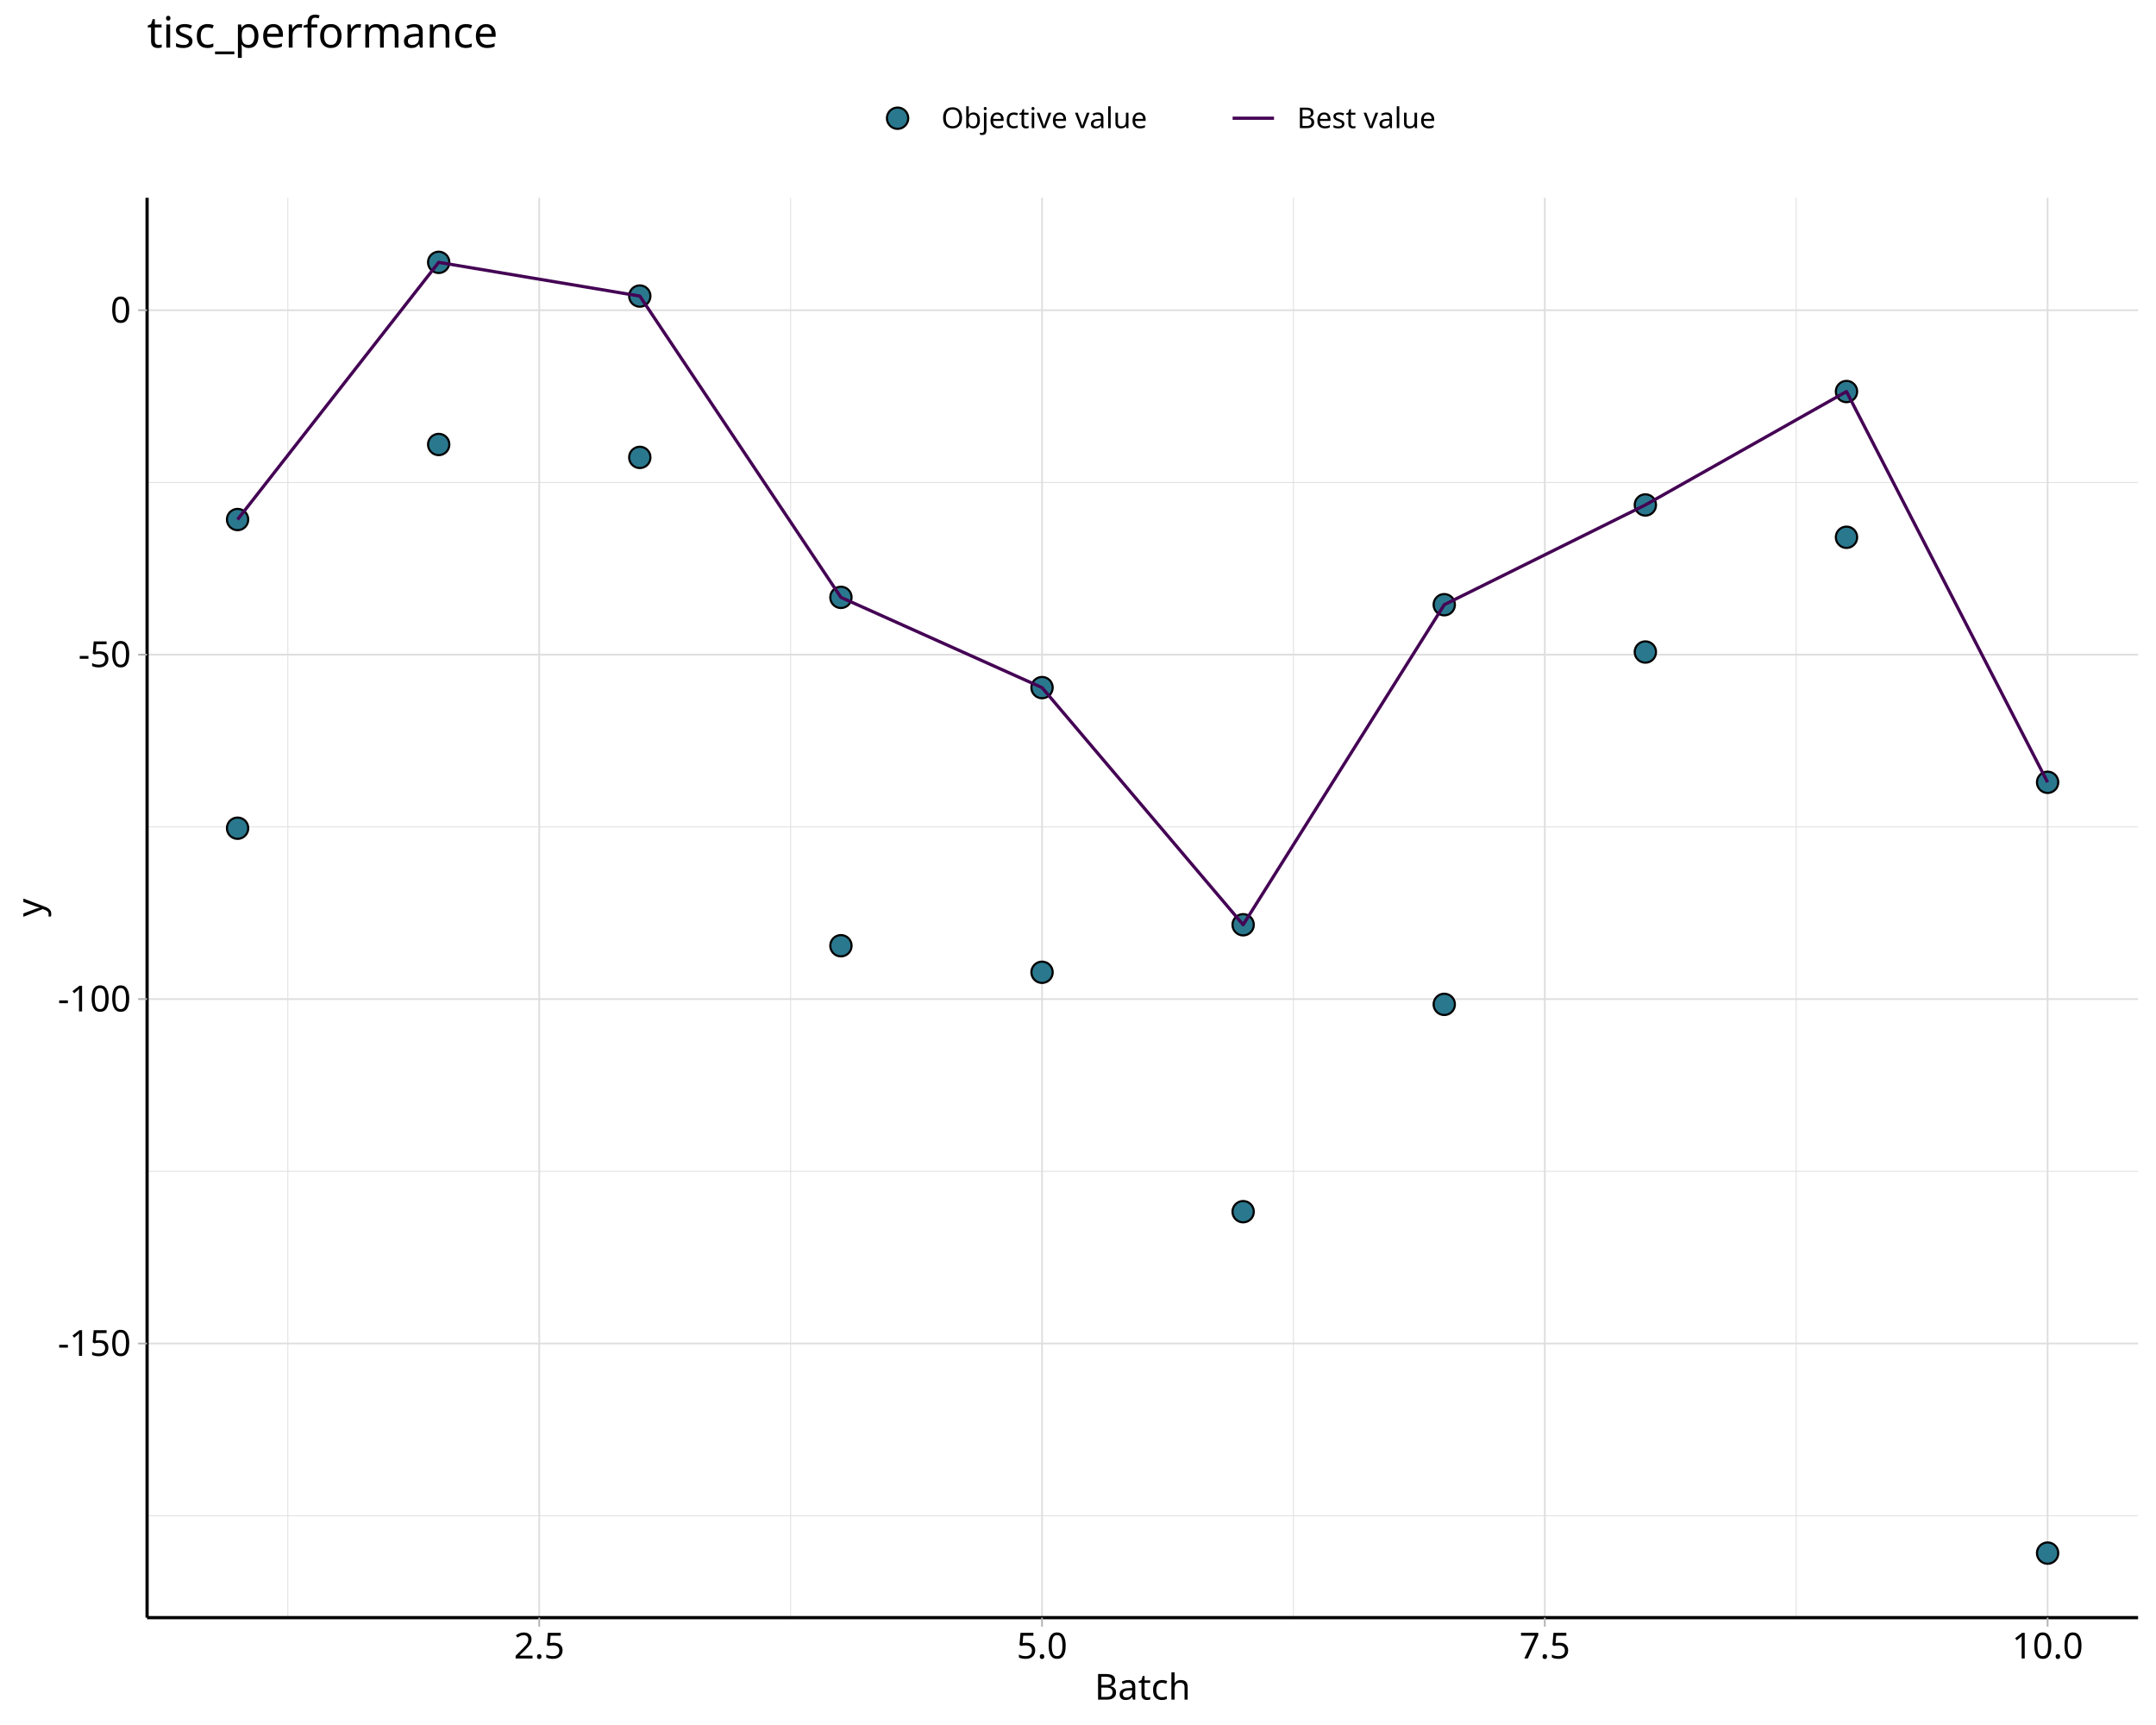
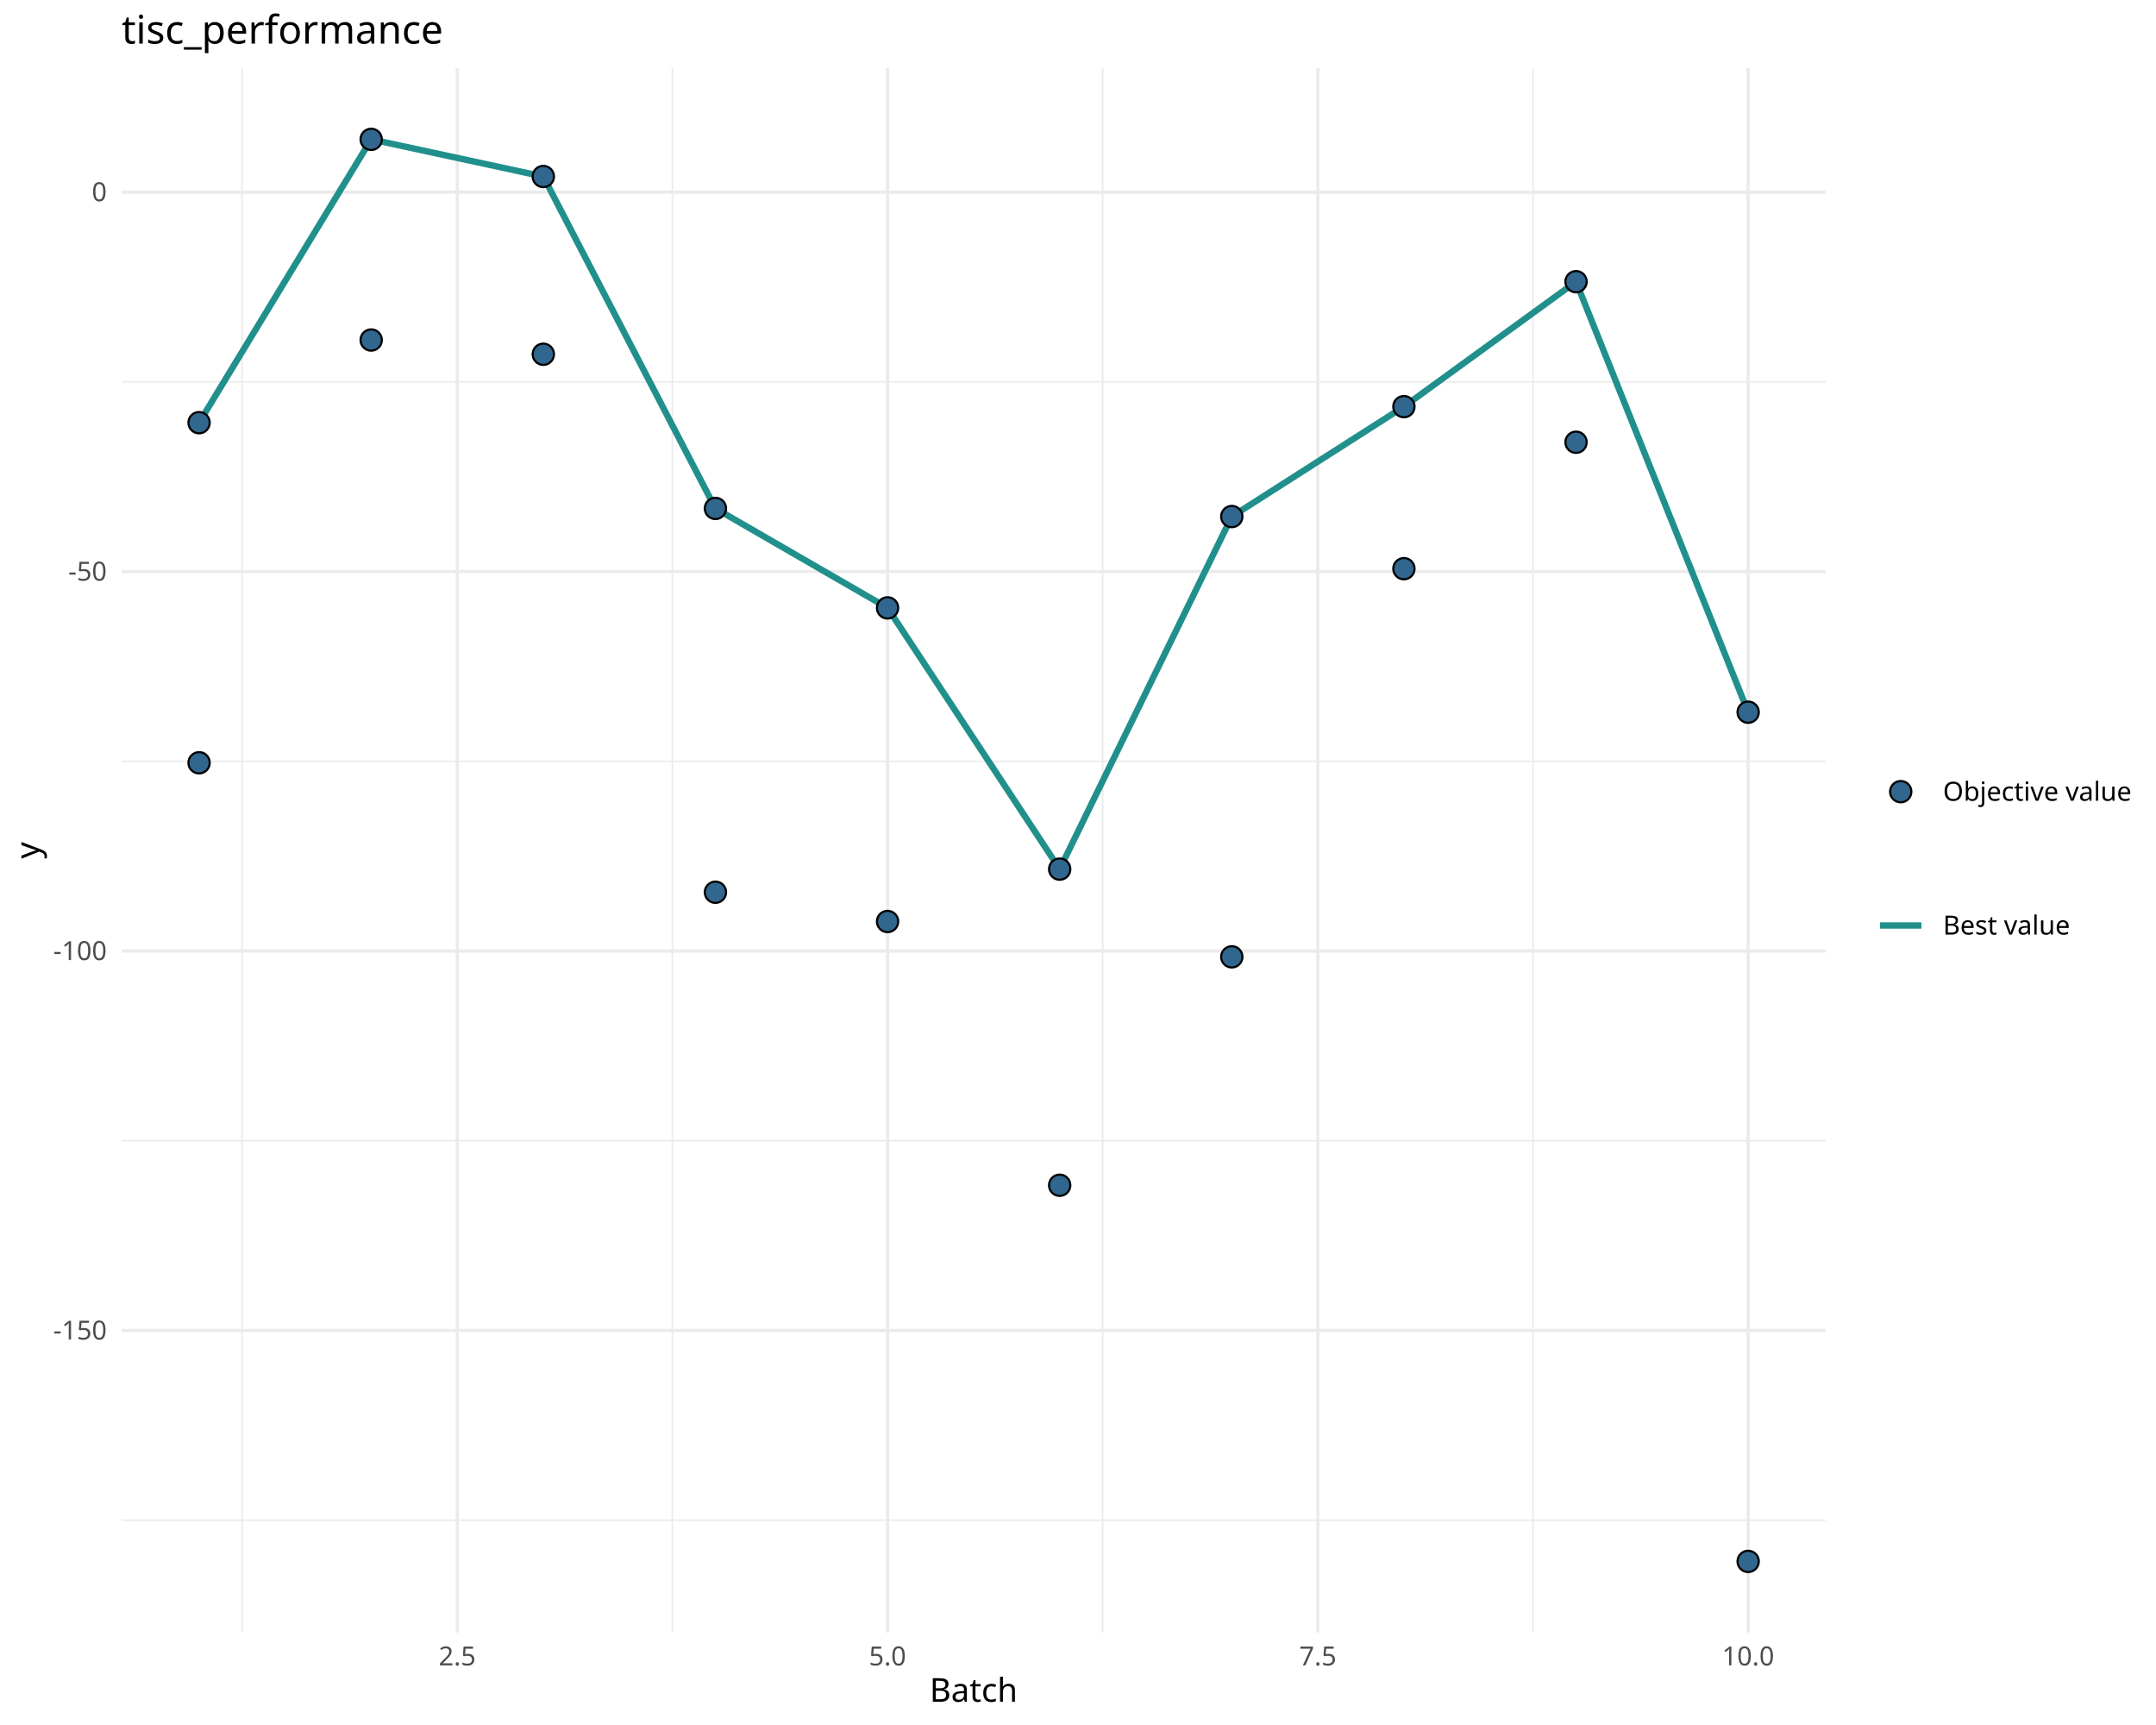
<svg xmlns="http://www.w3.org/2000/svg" class="svglite" data-engine-version="2.0" width="720.00pt" height="576.00pt" viewBox="0 0 720.00 576.00">
  <defs>
    <style type="text/css">
    .svglite line, .svglite polyline, .svglite polygon, .svglite path, .svglite rect, .svglite circle {
      fill: none;
      stroke: #000000;
      stroke-linecap: round;
      stroke-linejoin: round;
      stroke-miterlimit: 10.00;
    }
  </style>
  </defs>
  <rect width="100%" height="100%" style="stroke: none; fill: #FFFFFF;" />
  <defs>
    <clipPath id="cpMC4wMHw3MjAuMDB8MC4wMHw1NzYuMDA=">
      <rect x="0.00" y="0.00" width="720.00" height="576.00" />
    </clipPath>
  </defs>
  <g clip-path="url(#cpMC4wMHw3MjAuMDB8MC4wMHw1NzYuMDA=)">
-     <rect x="0.00" y="0.00" width="720.00" height="576.00" style="stroke-width: 1.16; stroke: #FFFFFF; fill: #FFFFFF;" />
-   </g>
+ </g>
  <defs>
-     <clipPath id="cpNDkuMTJ8NzE0LjAyfDY2LjA1fDU0MC4xNQ==">
-       <rect x="49.12" y="66.05" width="664.91" height="474.11" />
+     <clipPath id="cpNDAuNjJ8NjA5LjY3fDIyLjc4fDU0NS4xMQ==">
+       <rect x="40.62" y="22.78" width="569.05" height="522.33" />
    </clipPath>
  </defs>
-   <g clip-path="url(#cpNDkuMTJ8NzE0LjAyfDY2LjA1fDU0MC4xNQ==)">
-     <rect x="49.12" y="66.05" width="664.91" height="474.11" style="stroke-width: 1.16; stroke: none; fill: #FFFFFF;" />
-     <polyline points="49.12,506.12 714.02,506.12 " style="stroke-width: 0.29; stroke: #DEDEDE; stroke-linecap: butt;" />
-     <polyline points="49.12,391.11 714.02,391.11 " style="stroke-width: 0.29; stroke: #DEDEDE; stroke-linecap: butt;" />
-     <polyline points="49.12,276.10 714.02,276.10 " style="stroke-width: 0.29; stroke: #DEDEDE; stroke-linecap: butt;" />
-     <polyline points="49.12,161.10 714.02,161.10 " style="stroke-width: 0.29; stroke: #DEDEDE; stroke-linecap: butt;" />
-     <polyline points="96.13,540.15 96.13,66.05 " style="stroke-width: 0.29; stroke: #DEDEDE; stroke-linecap: butt;" />
-     <polyline points="264.03,540.15 264.03,66.05 " style="stroke-width: 0.29; stroke: #DEDEDE; stroke-linecap: butt;" />
-     <polyline points="431.94,540.15 431.94,66.05 " style="stroke-width: 0.29; stroke: #DEDEDE; stroke-linecap: butt;" />
-     <polyline points="599.85,540.15 599.85,66.05 " style="stroke-width: 0.29; stroke: #DEDEDE; stroke-linecap: butt;" />
-     <polyline points="49.12,448.61 714.02,448.61 " style="stroke-width: 0.58; stroke: #DEDEDE; stroke-linecap: butt;" />
-     <polyline points="49.12,333.61 714.02,333.61 " style="stroke-width: 0.58; stroke: #DEDEDE; stroke-linecap: butt;" />
-     <polyline points="49.12,218.60 714.02,218.60 " style="stroke-width: 0.58; stroke: #DEDEDE; stroke-linecap: butt;" />
-     <polyline points="49.12,103.59 714.02,103.59 " style="stroke-width: 0.58; stroke: #DEDEDE; stroke-linecap: butt;" />
-     <polyline points="180.08,540.15 180.08,66.05 " style="stroke-width: 0.58; stroke: #DEDEDE; stroke-linecap: butt;" />
-     <polyline points="347.99,540.15 347.99,66.05 " style="stroke-width: 0.58; stroke: #DEDEDE; stroke-linecap: butt;" />
-     <polyline points="515.89,540.15 515.89,66.05 " style="stroke-width: 0.58; stroke: #DEDEDE; stroke-linecap: butt;" />
-     <polyline points="683.80,540.15 683.80,66.05 " style="stroke-width: 0.58; stroke: #DEDEDE; stroke-linecap: butt;" />
-     <circle cx="79.34" cy="173.48" r="3.56" style="stroke-width: 0.71; fill: #2A788E;" />
-     <circle cx="79.34" cy="276.55" r="3.56" style="stroke-width: 0.71; fill: #2A788E;" />
-     <circle cx="146.50" cy="148.42" r="3.56" style="stroke-width: 0.71; fill: #2A788E;" />
-     <circle cx="146.50" cy="87.60" r="3.56" style="stroke-width: 0.71; fill: #2A788E;" />
-     <circle cx="213.66" cy="98.86" r="3.56" style="stroke-width: 0.71; fill: #2A788E;" />
-     <circle cx="213.66" cy="152.73" r="3.56" style="stroke-width: 0.71; fill: #2A788E;" />
-     <circle cx="280.83" cy="199.47" r="3.56" style="stroke-width: 0.71; fill: #2A788E;" />
-     <circle cx="280.83" cy="315.79" r="3.56" style="stroke-width: 0.71; fill: #2A788E;" />
-     <circle cx="347.99" cy="229.60" r="3.56" style="stroke-width: 0.71; fill: #2A788E;" />
-     <circle cx="347.99" cy="324.66" r="3.56" style="stroke-width: 0.71; fill: #2A788E;" />
-     <circle cx="415.15" cy="308.79" r="3.56" style="stroke-width: 0.71; fill: #2A788E;" />
-     <circle cx="415.15" cy="404.60" r="3.56" style="stroke-width: 0.71; fill: #2A788E;" />
-     <circle cx="482.31" cy="335.37" r="3.56" style="stroke-width: 0.71; fill: #2A788E;" />
-     <circle cx="482.31" cy="201.92" r="3.56" style="stroke-width: 0.71; fill: #2A788E;" />
-     <circle cx="549.47" cy="168.61" r="3.56" style="stroke-width: 0.71; fill: #2A788E;" />
-     <circle cx="549.47" cy="217.72" r="3.56" style="stroke-width: 0.71; fill: #2A788E;" />
-     <circle cx="616.64" cy="130.74" r="3.56" style="stroke-width: 0.71; fill: #2A788E;" />
-     <circle cx="616.64" cy="179.40" r="3.56" style="stroke-width: 0.71; fill: #2A788E;" />
-     <circle cx="683.80" cy="518.60" r="3.56" style="stroke-width: 0.71; fill: #2A788E;" />
-     <circle cx="683.80" cy="261.22" r="3.56" style="stroke-width: 0.71; fill: #2A788E;" />
-     <polyline points="79.34,173.48 146.50,87.60 213.66,98.86 280.83,199.47 347.99,229.60 415.15,308.79 482.31,201.92 549.47,168.61 616.64,130.74 683.80,261.22 " style="stroke-width: 1.07; stroke: #440154; stroke-linecap: butt;" />
+   <g clip-path="url(#cpNDAuNjJ8NjA5LjY3fDIyLjc4fDU0NS4xMQ==)">
+     <polyline points="40.62,507.61 609.67,507.61 " style="stroke-width: 0.53; stroke: #EBEBEB; stroke-linecap: butt;" />
+     <polyline points="40.62,380.91 609.67,380.91 " style="stroke-width: 0.53; stroke: #EBEBEB; stroke-linecap: butt;" />
+     <polyline points="40.62,254.20 609.67,254.20 " style="stroke-width: 0.53; stroke: #EBEBEB; stroke-linecap: butt;" />
+     <polyline points="40.62,127.50 609.67,127.50 " style="stroke-width: 0.53; stroke: #EBEBEB; stroke-linecap: butt;" />
+     <polyline points="80.85,545.11 80.85,22.78 " style="stroke-width: 0.53; stroke: #EBEBEB; stroke-linecap: butt;" />
+     <polyline points="224.55,545.11 224.55,22.78 " style="stroke-width: 0.53; stroke: #EBEBEB; stroke-linecap: butt;" />
+     <polyline points="368.25,545.11 368.25,22.78 " style="stroke-width: 0.53; stroke: #EBEBEB; stroke-linecap: butt;" />
+     <polyline points="511.95,545.11 511.95,22.78 " style="stroke-width: 0.53; stroke: #EBEBEB; stroke-linecap: butt;" />
+     <polyline points="40.62,444.26 609.67,444.26 " style="stroke-width: 1.07; stroke: #EBEBEB; stroke-linecap: butt;" />
+     <polyline points="40.62,317.56 609.67,317.56 " style="stroke-width: 1.07; stroke: #EBEBEB; stroke-linecap: butt;" />
+     <polyline points="40.62,190.85 609.67,190.85 " style="stroke-width: 1.07; stroke: #EBEBEB; stroke-linecap: butt;" />
+     <polyline points="40.62,64.15 609.67,64.15 " style="stroke-width: 1.07; stroke: #EBEBEB; stroke-linecap: butt;" />
+     <polyline points="152.70,545.11 152.70,22.78 " style="stroke-width: 1.07; stroke: #EBEBEB; stroke-linecap: butt;" />
+     <polyline points="296.40,545.11 296.40,22.78 " style="stroke-width: 1.07; stroke: #EBEBEB; stroke-linecap: butt;" />
+     <polyline points="440.10,545.11 440.10,22.78 " style="stroke-width: 1.07; stroke: #EBEBEB; stroke-linecap: butt;" />
+     <polyline points="583.80,545.11 583.80,22.78 " style="stroke-width: 1.07; stroke: #EBEBEB; stroke-linecap: butt;" />
+     <polyline points="66.48,141.14 123.96,46.53 181.44,58.94 238.92,169.77 296.40,202.98 353.88,290.21 411.36,172.48 468.84,135.78 526.32,94.06 583.80,237.81 " style="stroke-width: 2.13; stroke: #21908C; stroke-linecap: butt;" />
+     <circle cx="66.48" cy="141.14" r="3.56" style="stroke-width: 0.71; fill: #31678E;" />
+     <circle cx="66.48" cy="254.70" r="3.56" style="stroke-width: 0.71; fill: #31678E;" />
+     <circle cx="123.96" cy="113.54" r="3.56" style="stroke-width: 0.71; fill: #31678E;" />
+     <circle cx="123.96" cy="46.53" r="3.56" style="stroke-width: 0.71; fill: #31678E;" />
+     <circle cx="181.44" cy="58.94" r="3.56" style="stroke-width: 0.71; fill: #31678E;" />
+     <circle cx="181.44" cy="118.29" r="3.56" style="stroke-width: 0.71; fill: #31678E;" />
+     <circle cx="238.92" cy="169.77" r="3.56" style="stroke-width: 0.71; fill: #31678E;" />
+     <circle cx="238.92" cy="297.93" r="3.56" style="stroke-width: 0.71; fill: #31678E;" />
+     <circle cx="296.40" cy="202.98" r="3.56" style="stroke-width: 0.71; fill: #31678E;" />
+     <circle cx="296.40" cy="307.70" r="3.56" style="stroke-width: 0.71; fill: #31678E;" />
+     <circle cx="353.88" cy="290.21" r="3.56" style="stroke-width: 0.71; fill: #31678E;" />
+     <circle cx="353.88" cy="395.77" r="3.56" style="stroke-width: 0.71; fill: #31678E;" />
+     <circle cx="411.36" cy="319.50" r="3.56" style="stroke-width: 0.71; fill: #31678E;" />
+     <circle cx="411.36" cy="172.48" r="3.56" style="stroke-width: 0.71; fill: #31678E;" />
+     <circle cx="468.84" cy="135.78" r="3.56" style="stroke-width: 0.71; fill: #31678E;" />
+     <circle cx="468.84" cy="189.89" r="3.56" style="stroke-width: 0.71; fill: #31678E;" />
+     <circle cx="526.32" cy="94.06" r="3.56" style="stroke-width: 0.71; fill: #31678E;" />
+     <circle cx="526.32" cy="147.67" r="3.56" style="stroke-width: 0.71; fill: #31678E;" />
+     <circle cx="583.80" cy="521.37" r="3.56" style="stroke-width: 0.71; fill: #31678E;" />
+     <circle cx="583.80" cy="237.81" r="3.56" style="stroke-width: 0.71; fill: #31678E;" />
  </g>
  <g clip-path="url(#cpMC4wMHw3MjAuMDB8MC4wMHw1NzYuMDA=)">
-     <polyline points="49.12,540.15 49.12,66.05 " style="stroke-width: 1.07; stroke-linecap: butt;" />
-     <text x="43.74" y="452.74" text-anchor="end" style="font-size: 12.00px; font-family: sans;" textLength="24.02px" lengthAdjust="spacingAndGlyphs">-150</text>
-     <text x="43.74" y="337.73" text-anchor="end" style="font-size: 12.00px; font-family: sans;" textLength="24.02px" lengthAdjust="spacingAndGlyphs">-100</text>
-     <text x="43.74" y="222.73" text-anchor="end" style="font-size: 12.00px; font-family: sans;" textLength="17.34px" lengthAdjust="spacingAndGlyphs">-50</text>
-     <text x="43.74" y="107.72" text-anchor="end" style="font-size: 12.00px; font-family: sans;" textLength="6.67px" lengthAdjust="spacingAndGlyphs">0</text>
-     <polyline points="46.13,448.61 49.12,448.61 " style="stroke-width: 0.58; stroke: #B3B3B3; stroke-linecap: butt;" />
-     <polyline points="46.13,333.61 49.12,333.61 " style="stroke-width: 0.58; stroke: #B3B3B3; stroke-linecap: butt;" />
-     <polyline points="46.13,218.60 49.12,218.60 " style="stroke-width: 0.58; stroke: #B3B3B3; stroke-linecap: butt;" />
-     <polyline points="46.13,103.59 49.12,103.59 " style="stroke-width: 0.58; stroke: #B3B3B3; stroke-linecap: butt;" />
-     <polyline points="49.12,540.15 714.02,540.15 " style="stroke-width: 1.07; stroke-linecap: butt;" />
-     <polyline points="180.08,543.14 180.08,540.15 " style="stroke-width: 0.58; stroke: #B3B3B3; stroke-linecap: butt;" />
-     <polyline points="347.99,543.14 347.99,540.15 " style="stroke-width: 0.58; stroke: #B3B3B3; stroke-linecap: butt;" />
-     <polyline points="515.89,543.14 515.89,540.15 " style="stroke-width: 0.58; stroke: #B3B3B3; stroke-linecap: butt;" />
-     <polyline points="683.80,543.14 683.80,540.15 " style="stroke-width: 0.58; stroke: #B3B3B3; stroke-linecap: butt;" />
-     <text x="180.08" y="553.79" text-anchor="middle" style="font-size: 12.00px; font-family: sans;" textLength="16.68px" lengthAdjust="spacingAndGlyphs">2.5</text>
-     <text x="347.99" y="553.79" text-anchor="middle" style="font-size: 12.00px; font-family: sans;" textLength="16.68px" lengthAdjust="spacingAndGlyphs">5.0</text>
-     <text x="515.89" y="553.79" text-anchor="middle" style="font-size: 12.00px; font-family: sans;" textLength="16.68px" lengthAdjust="spacingAndGlyphs">7.5</text>
-     <text x="683.80" y="553.79" text-anchor="middle" style="font-size: 12.00px; font-family: sans;" textLength="23.36px" lengthAdjust="spacingAndGlyphs">10.0</text>
-     <text x="381.57" y="567.53" text-anchor="middle" style="font-size: 12.00px; font-family: sans;" textLength="30.69px" lengthAdjust="spacingAndGlyphs">Batch</text>
-     <text transform="translate(14.24,303.10) rotate(-90)" text-anchor="middle" style="font-size: 12.00px; font-family: sans;" textLength="6.00px" lengthAdjust="spacingAndGlyphs">y</text>
-     <rect x="279.16" y="24.85" width="106.84" height="29.24" style="stroke-width: 1.16; stroke: none; fill: #FFFFFF;" />
-     <circle cx="299.75" cy="39.47" r="3.56" style="stroke-width: 0.71; fill: #2A788E;" />
-     <text x="314.37" y="42.78" style="font-size: 9.60px; font-family: sans;" textLength="65.65px" lengthAdjust="spacingAndGlyphs">Objective value</text>
-     <rect x="397.95" y="24.85" width="86.03" height="29.24" style="stroke-width: 1.16; stroke: none; fill: #FFFFFF;" />
-     <line x1="411.63" y1="39.47" x2="425.46" y2="39.47" style="stroke-width: 1.07; stroke: #440154; stroke-linecap: butt;" />
-     <text x="433.16" y="42.78" style="font-size: 9.60px; font-family: sans;" textLength="44.84px" lengthAdjust="spacingAndGlyphs">Best value</text>
-     <text x="49.12" y="15.89" style="font-size: 14.40px; font-family: sans;" textLength="110.47px" lengthAdjust="spacingAndGlyphs">tisc_performance</text>
+     <text x="35.69" y="447.29" text-anchor="end" style="font-size: 8.80px; fill: #4D4D4D; font-family: sans;" textLength="17.61px" lengthAdjust="spacingAndGlyphs">-150</text>
+     <text x="35.69" y="320.58" text-anchor="end" style="font-size: 8.80px; fill: #4D4D4D; font-family: sans;" textLength="17.61px" lengthAdjust="spacingAndGlyphs">-100</text>
+     <text x="35.69" y="193.88" text-anchor="end" style="font-size: 8.80px; fill: #4D4D4D; font-family: sans;" textLength="12.72px" lengthAdjust="spacingAndGlyphs">-50</text>
+     <text x="35.69" y="67.18" text-anchor="end" style="font-size: 8.80px; fill: #4D4D4D; font-family: sans;" textLength="4.89px" lengthAdjust="spacingAndGlyphs">0</text>
+     <text x="152.70" y="556.10" text-anchor="middle" style="font-size: 8.80px; fill: #4D4D4D; font-family: sans;" textLength="12.23px" lengthAdjust="spacingAndGlyphs">2.5</text>
+     <text x="296.40" y="556.10" text-anchor="middle" style="font-size: 8.80px; fill: #4D4D4D; font-family: sans;" textLength="12.23px" lengthAdjust="spacingAndGlyphs">5.0</text>
+     <text x="440.10" y="556.10" text-anchor="middle" style="font-size: 8.80px; fill: #4D4D4D; font-family: sans;" textLength="12.23px" lengthAdjust="spacingAndGlyphs">7.5</text>
+     <text x="583.80" y="556.10" text-anchor="middle" style="font-size: 8.80px; fill: #4D4D4D; font-family: sans;" textLength="17.13px" lengthAdjust="spacingAndGlyphs">10.0</text>
+     <text x="325.14" y="568.24" text-anchor="middle" style="font-size: 11.00px; font-family: sans;" textLength="28.14px" lengthAdjust="spacingAndGlyphs">Batch</text>
+     <text transform="translate(13.05,283.95) rotate(-90)" text-anchor="middle" style="font-size: 11.00px; font-family: sans;" textLength="5.50px" lengthAdjust="spacingAndGlyphs">y</text>
+     <circle cx="634.75" cy="264.35" r="3.56" style="stroke-width: 0.71; fill: #31678E;" />
+     <text x="648.86" y="267.38" style="font-size: 8.80px; font-family: sans;" textLength="60.18px" lengthAdjust="spacingAndGlyphs">Objective value</text>
+     <line x1="627.83" y1="309.03" x2="641.66" y2="309.03" style="stroke-width: 2.13; stroke: #21908C; stroke-linecap: butt;" />
+     <text x="648.86" y="312.05" style="font-size: 8.80px; font-family: sans;" textLength="41.10px" lengthAdjust="spacingAndGlyphs">Best value</text>
+     <text x="40.62" y="14.56" style="font-size: 13.20px; font-family: sans;" textLength="101.27px" lengthAdjust="spacingAndGlyphs">tisc_performance</text>
  </g>
</svg>
